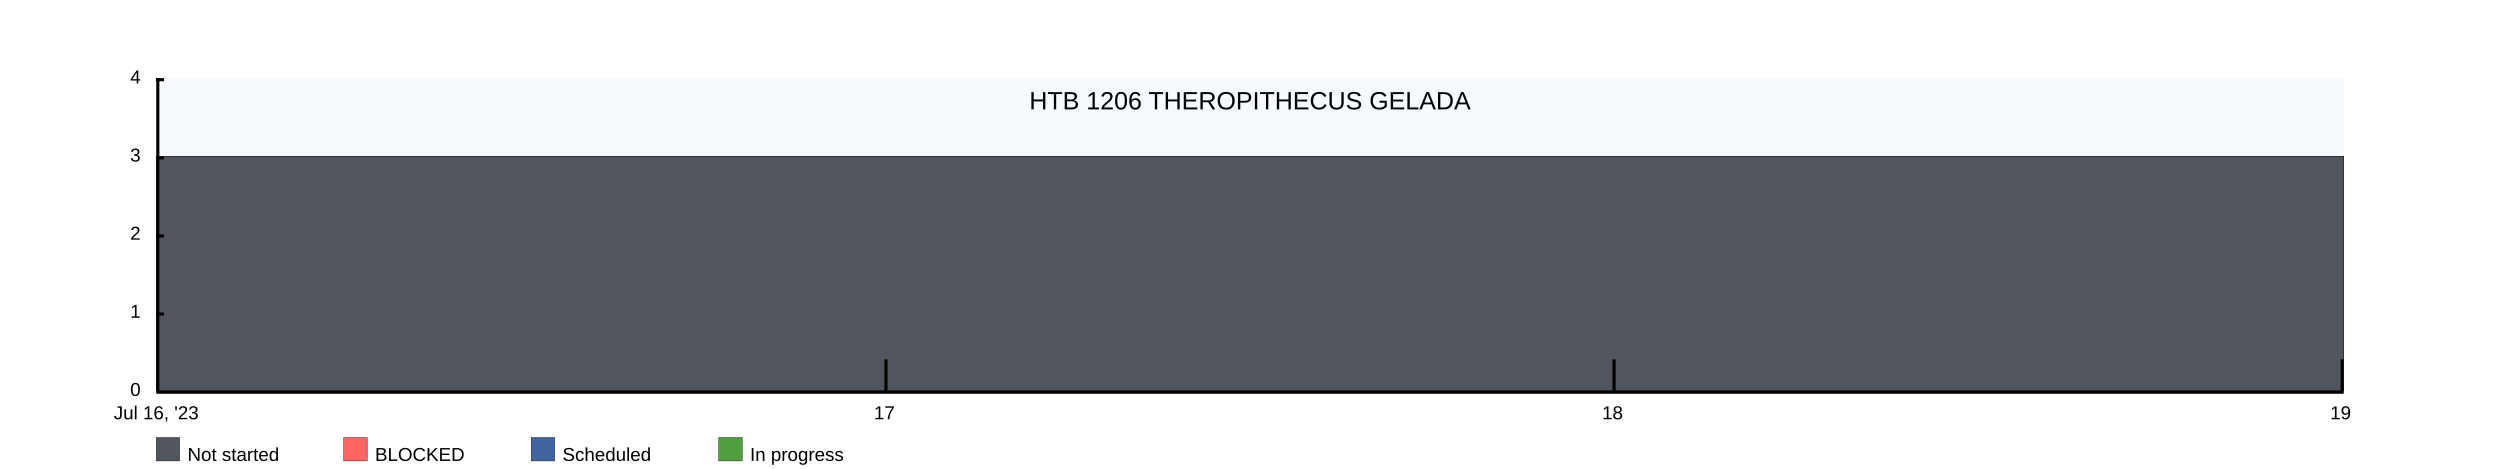
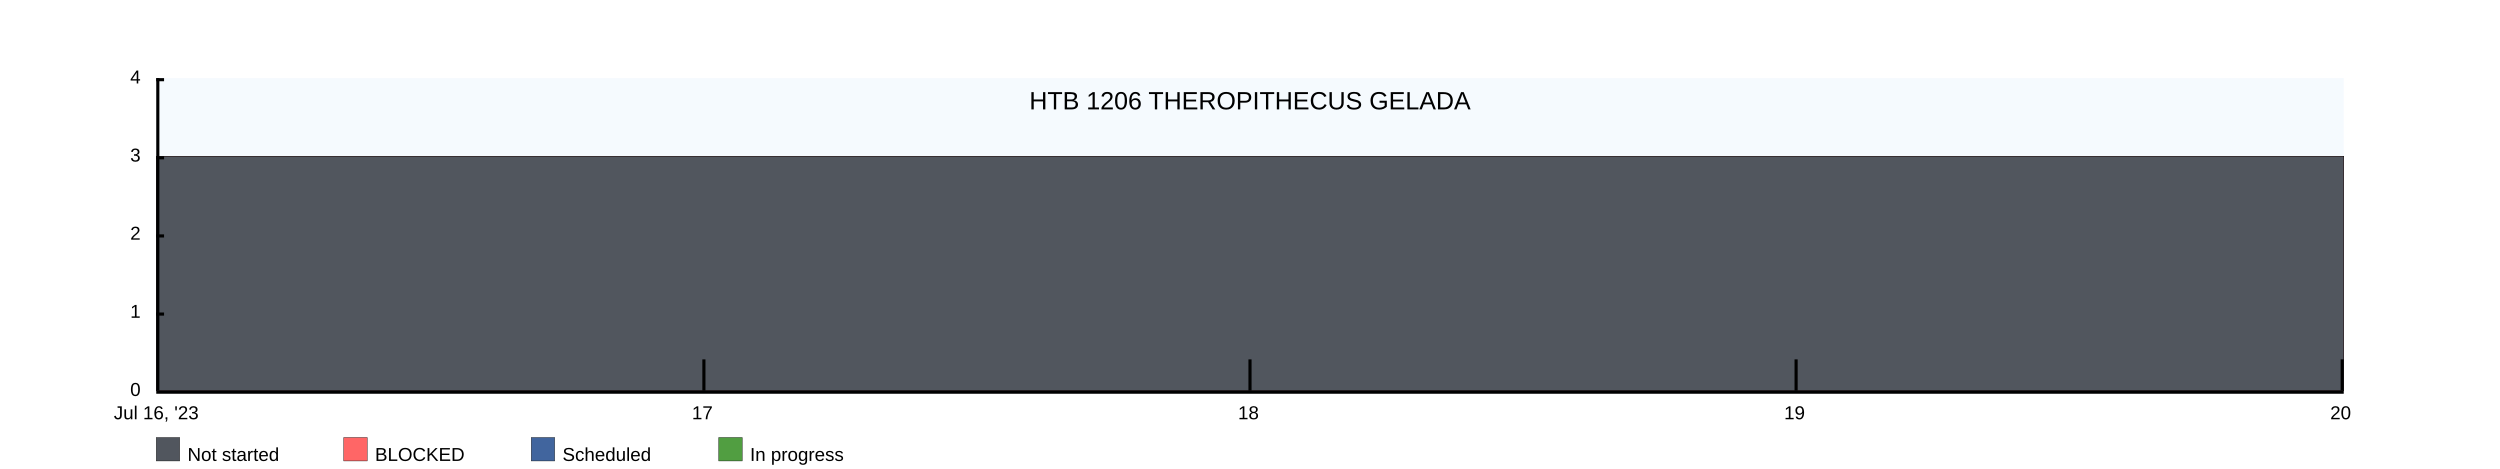
<svg xmlns="http://www.w3.org/2000/svg" width="1600" height="300">
  <rect x="100" y="50" width="1400" height="200" fill="rgba(221, 239, 250, .3)" />
  <clipPath id="theGraph">
    <rect x="100" y="50" width="1400" height="200" fill="black" />
  </clipPath>
  <rect x="100" y="280" width="15" height="15" fill="#51565E" stroke="black" stroke-width="0.25" />
  <text x="120" y="295" font-family="Arial" font-size="12" fill="black">Not started</text>
  <rect x="220" y="280" width="15" height="15" fill="#FF6666" stroke="black" stroke-width="0.25" />
  <text x="240" y="295" font-family="Arial" font-size="12" fill="black">BLOCKED</text>
  <rect x="340" y="280" width="15" height="15" fill="#41659E" stroke="black" stroke-width="0.25" />
  <text x="360" y="295" font-family="Arial" font-size="12" fill="black">Scheduled</text>
  <rect x="460" y="280" width="15" height="15" fill="#519E41" stroke="black" stroke-width="0.25" />
  <text x="480" y="295" font-family="Arial" font-size="12" fill="black">In progress</text>
-   <path d="M 100 100 M 100 100 C 100 100 566.667 100 566.667 100 C 566.667 100 1033.333 100 1033.333 100 C 1033.333 100 1500 100 1500 100 C 1500 100 1500 250 1500 250 C 1500 250 100 250 100 250 Z" fill="#519E41" stroke="black" stroke-width="0.25" />
-   <path d="M 100 100 M 100 100 C 100 100 566.667 100 566.667 100 C 566.667 100 1033.333 100 1033.333 100 C 1033.333 100 1500 100 1500 100 C 1500 100 1500 250 1500 250 C 1500 250 100 250 100 250 Z" fill="#41659E" stroke="black" stroke-width="0.25" />
-   <path d="M 100 100 M 100 100 C 100 100 566.667 100 566.667 100 C 566.667 100 1033.333 100 1033.333 100 C 1033.333 100 1500 100 1500 100 C 1500 100 1500 250 1500 250 C 1500 250 100 250 100 250 Z" fill="#FF6666" stroke="black" stroke-width="0.25" />
-   <path d="M 100 100 M 100 100 C 100 100 566.667 100 566.667 100 C 566.667 100 1033.333 100 1033.333 100 C 1033.333 100 1500 100 1500 100 C 1500 100 1500 250 1500 250 C 1500 250 100 250 100 250 Z" fill="#51565E" stroke="black" stroke-width="0.25" />
+   <path d="M 100 100 M 100 100 C 100 100 450 100 450 100 C 450 100 800 100 800 100 C 800 100 1150 100 1150 100 C 1150 100 1500 100 1500 100 C 1500 100 1500 250 1500 250 C 1500 250 100 250 100 250 Z" fill="#519E41" stroke="black" stroke-width="0.25" />
+   <path d="M 100 100 M 100 100 C 100 100 450 100 450 100 C 450 100 800 100 800 100 C 800 100 1150 100 1150 100 C 1150 100 1500 100 1500 100 C 1500 100 1500 250 1500 250 C 1500 250 100 250 100 250 Z" fill="#41659E" stroke="black" stroke-width="0.25" />
+   <path d="M 100 100 M 100 100 C 100 100 450 100 450 100 C 450 100 800 100 800 100 C 800 100 1150 100 1150 100 C 1150 100 1500 100 1500 100 C 1500 100 1500 250 1500 250 C 1500 250 100 250 100 250 Z" fill="#FF6666" stroke="black" stroke-width="0.25" />
+   <path d="M 100 100 M 100 100 C 100 100 450 100 450 100 C 450 100 800 100 800 100 C 800 100 1150 100 1150 100 C 1150 100 1500 100 1500 100 C 1500 100 1500 250 1500 250 C 1500 250 100 250 100 250 Z" fill="#51565E" stroke="black" stroke-width="0.25" />
  <text x="800" y="70" font-family="Arial" font-size="16" fill="black" text-anchor="middle" alignment-baseline="middle">HTB 1206 THEROPITHECUS GELADA</text>
  <rect x="100" y="250" width="1400" height="2" fill="black" />
  <rect x="100" y="50" width="5" height="2" fill="black" />
  <rect x="100" y="100" width="5" height="2" fill="black" />
  <rect x="100" y="150" width="5" height="2" fill="black" />
  <rect x="100" y="200" width="5" height="2" fill="black" />
  <text x="90" y="50" font-family="Arial" font-size="12" fill="black" text-anchor="end" dominant-baseline="middle">4</text>
  <text x="90" y="100" font-family="Arial" font-size="12" fill="black" text-anchor="end" dominant-baseline="middle">3</text>
  <text x="90" y="150" font-family="Arial" font-size="12" fill="black" text-anchor="end" dominant-baseline="middle">2</text>
  <text x="90" y="200" font-family="Arial" font-size="12" fill="black" text-anchor="end" dominant-baseline="middle">1</text>
  <text x="90" y="250" font-family="Arial" font-size="12" fill="black" text-anchor="end" dominant-baseline="middle">0</text>
  <text x="100" y="260" font-family="Arial" fill="black" text-anchor="middle" dominant-baseline="hanging">Jul 16, '23</text>
-   <text x="566" y="260" font-family="Arial" fill="black" text-anchor="middle" dominant-baseline="hanging">17</text>
-   <text x="1032" y="260" font-family="Arial" fill="black" text-anchor="middle" dominant-baseline="hanging">18</text>
-   <text x="1498" y="260" font-family="Arial" fill="black" text-anchor="middle" dominant-baseline="hanging">19</text>
+   <text x="449.5" y="260" font-family="Arial" fill="black" text-anchor="middle" dominant-baseline="hanging">17</text>
+   <text x="799" y="260" font-family="Arial" fill="black" text-anchor="middle" dominant-baseline="hanging">18</text>
+   <text x="1148.5" y="260" font-family="Arial" fill="black" text-anchor="middle" dominant-baseline="hanging">19</text>
+   <text x="1498" y="260" font-family="Arial" fill="black" text-anchor="middle" dominant-baseline="hanging">20</text>
  <rect x="100" y="50" width="2" height="200" fill="black" />
-   <rect x="566" y="230" width="2" height="20" fill="black" />
-   <rect x="1032" y="230" width="2" height="20" fill="black" />
+   <rect x="449.5" y="230" width="2" height="20" fill="black" />
+   <rect x="799" y="230" width="2" height="20" fill="black" />
+   <rect x="1148.5" y="230" width="2" height="20" fill="black" />
  <rect x="1498" y="230" width="2" height="20" fill="black" />
</svg>
